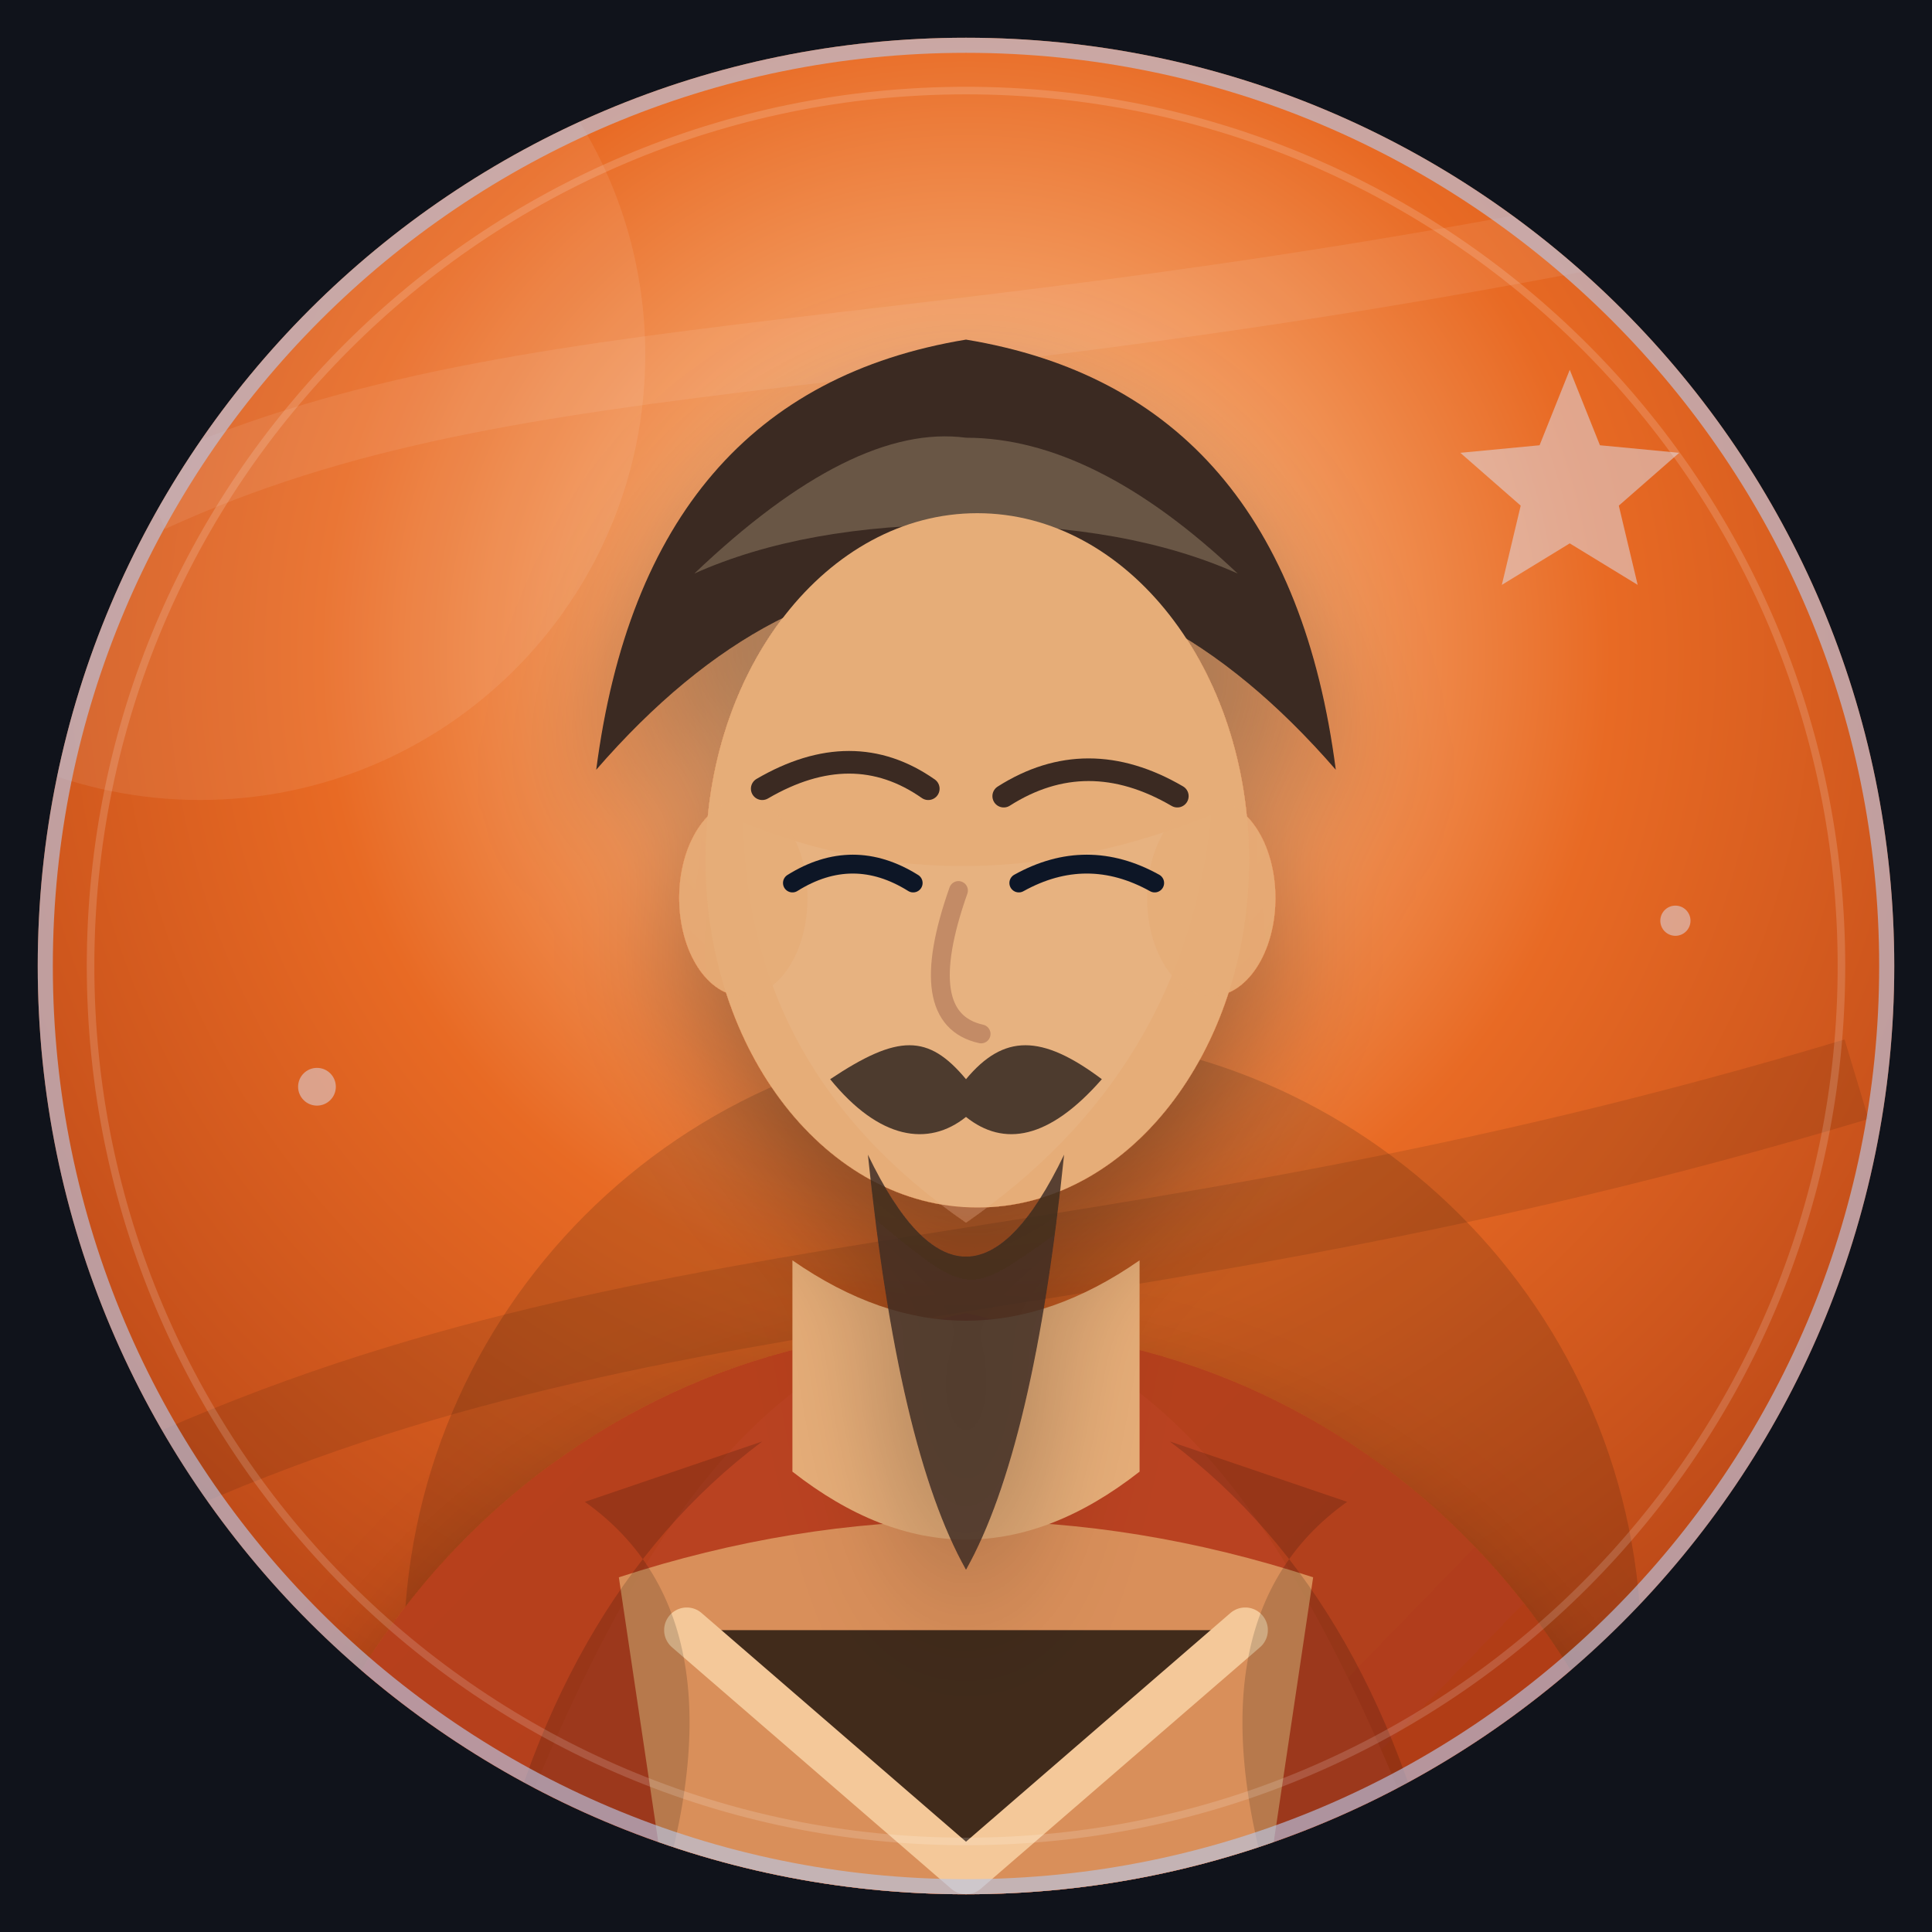
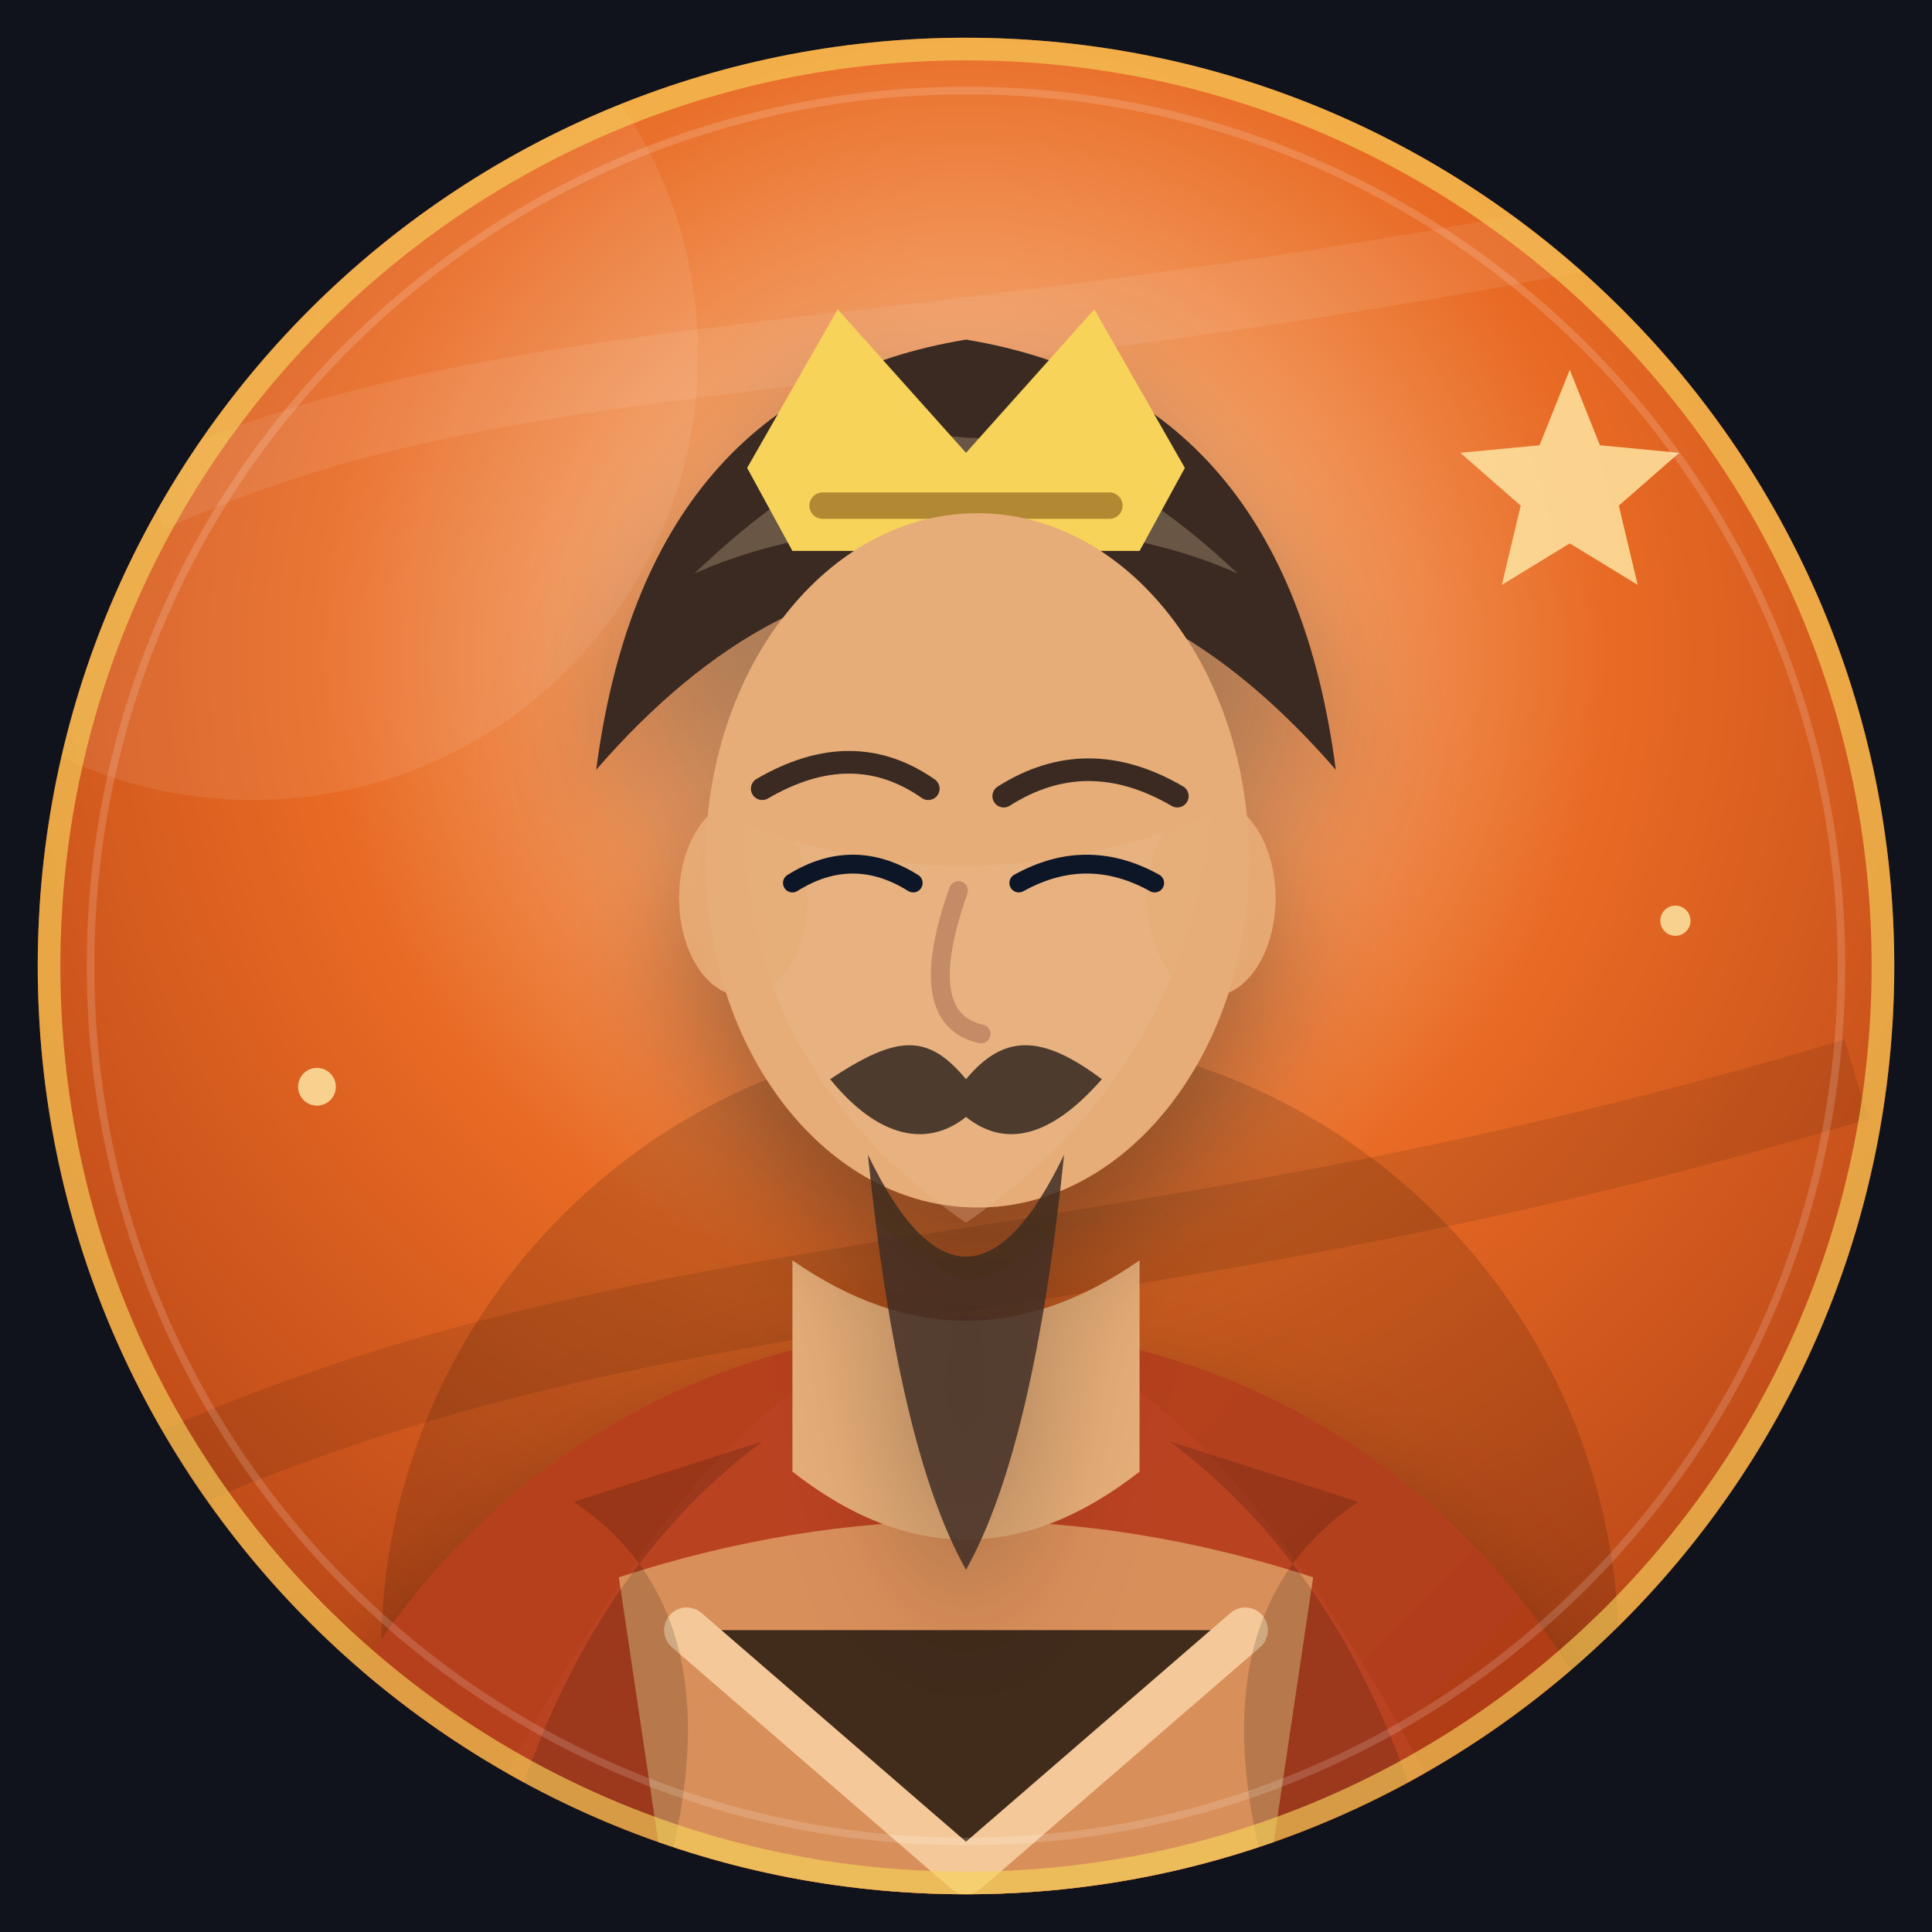
<svg xmlns="http://www.w3.org/2000/svg" viewBox="0 0 512 512" role="img" aria-label="甘宁 portrait">
  <defs>
    <radialGradient id="bg" cx="50%" cy="34%" r="72%">
      <stop offset="0%" stop-color="#ffd3a4" />
      <stop offset="46%" stop-color="#e86a24" />
      <stop offset="100%" stop-color="#aa3b13" />
    </radialGradient>
    <linearGradient id="robe" x1="0%" y1="0%" x2="100%" y2="100%">
      <stop offset="0%" stop-color="#b94221" />
      <stop offset="100%" stop-color="#aa3b13" />
    </linearGradient>
    <filter id="softShadow" x="-20%" y="-20%" width="140%" height="150%">
      <feDropShadow dx="0" dy="16" stdDeviation="16" flood-color="#000" flood-opacity="0.32" />
    </filter>
    <clipPath id="round">
      <circle cx="256" cy="256" r="246" />
    </clipPath>
  </defs>
  <rect width="512" height="512" fill="#10131b" />
  <g clip-path="url(#round)">
    <rect width="512" height="512" fill="url(#bg)" />
-     <circle cx="53" cy="94" r="118" fill="#fff" opacity="0.08" />
-     <circle cx="271" cy="438" r="164" fill="#000" opacity="0.14" />
+     <circle cx="67" cy="94" r="118" fill="#fff" opacity="0.08" />
+     <circle cx="265" cy="438" r="164" fill="#000" opacity="0.14" />
    <path d="M40 132 C140 86 244 102 472 52" stroke="#fff" stroke-width="18" opacity="0.08" fill="none" />
    <path d="M28 398 C168 330 286 348 492 286" stroke="#000" stroke-width="22" opacity="0.1" fill="none" />
-     <g opacity="0.48">
-       <path d="M416 98 l8 20 21 2 -16 14 5 21 -18 -11 -18 11 5 -21 -16 -14 21 -2Z" fill="#dce7ff" />
-       <circle cx="84" cy="288" r="5" fill="#dce7ff" />
-       <circle cx="444" cy="244" r="4" fill="#dce7ff" />
+     <g opacity="0.82">
+       <path d="M416 98 l8 20 21 2 -16 14 5 21 -18 -11 -18 11 5 -21 -16 -14 21 -2Z" fill="#ffe9a6" />
+       <circle cx="84" cy="288" r="5" fill="#ffe9a6" />
+       <circle cx="444" cy="244" r="4" fill="#ffe9a6" />
    </g>
    <ellipse cx="256" cy="548" rx="190" ry="196" fill="url(#robe)" filter="url(#softShadow)" />
-     <path d="M126 514 C164 410 198 360 256 348 C314 360 348 410 386 514Z" fill="#b94221" />
+     <path d="M111 514 C164 410 198 360 256 348 C314 360 348 410 401 514Z" fill="#b94221" />
    <path d="M164 418 Q256 388 348 418 L334 512 H178Z" fill="#e4ad70" opacity="0.72" />
    <path d="M182 432 L256 496 L330 432" stroke="#ffe0b3" stroke-width="12" stroke-linecap="round" stroke-linejoin="round" opacity="0.7" />
-     <path d="M155 398 Q200 430 172 512 H128 Q146 424 202 382Z" fill="#000" opacity="0.16" />
-     <path d="M357 398 Q312 430 340 512 H384 Q366 424 310 382Z" fill="#000" opacity="0.16" />
+     <path d="M152 398 Q200 430 172 512 H128 Q146 424 202 382Z" fill="#000" opacity="0.16" />
+     <path d="M360 398 Q312 430 340 512 H384 Q366 424 310 382Z" fill="#000" opacity="0.16" />
    <path d="M210 334 Q256 366 302 334 V390 Q256 426 210 390Z" fill="#e6ad78" />
    <g filter="url(#softShadow)">
      <path d="M158 204 Q171 104 256 90 Q341 104 354 204 Q308 151 256 153 Q204 151 158 204Z" fill="#3a2a22" />
      <path d="M184 152 Q226 112 256 116 Q290 116 328 152 Q299 139 256 139 Q213 139 184 152Z" fill="#ffe0b3" opacity="0.24" />
+       <path d="M198 124 L222 82 L256 120 L290 82 L314 124 L302 146 L210 146Z" fill="#f7d35a" />
+       <path d="M218 134 H294" stroke="#7a4b12" stroke-width="7" stroke-linecap="round" opacity="0.55" />
      <ellipse cx="259" cy="228" rx="72" ry="92" fill="#e6ad78" />
      <path d="M197 218 Q256 242 321 216 Q314 284 256 324 Q198 284 197 218Z" fill="#fff" opacity="0.06" />
      <ellipse cx="197" cy="238" rx="17" ry="26" fill="#e6ad78" opacity="0.88" />
      <ellipse cx="321" cy="238" rx="17" ry="26" fill="#e6ad78" opacity="0.88" />
      <path d="M202 209.015 Q226 195.015 246 209.015" stroke="#3a2a22" stroke-width="6" stroke-linecap="round" fill="none" />
      <path d="M266 210.985 Q288 196.985 312 210.985" stroke="#3a2a22" stroke-width="6" stroke-linecap="round" fill="none" />
      <path d="M210 234 Q226 224 242 234" stroke="#111827" stroke-width="5" stroke-linecap="round" fill="none" />
      <path d="M270 234 Q288 224 306 234" stroke="#111827" stroke-width="5" stroke-linecap="round" fill="none" />
      <path d="M254 236 Q242 270 260 274" stroke="#a56b50" stroke-width="5" stroke-linecap="round" fill="none" opacity="0.55" />
      <path d="M220 286 C238 274 246 274 256 286 C266 274 276 274 292 286 C278 302 266 304 256 296 C246 304 233 302 220 286Z" fill="#3a2a22" opacity="0.88" />
      <path d="M230 306 Q256 360 282 306 Q274 384 256 416 Q238 384 230 306Z" fill="#3a2a22" opacity="0.82" />
    </g>
-     <circle cx="256" cy="256" r="246" fill="none" stroke="#b9c7e7" stroke-width="8" opacity="0.64" />
+     <circle cx="256" cy="256" r="246" fill="none" stroke="#f7d35a" stroke-width="12" opacity="0.64" />
    <circle cx="256" cy="256" r="232" fill="none" stroke="#fff" stroke-width="2" opacity="0.16" />
  </g>
</svg>
